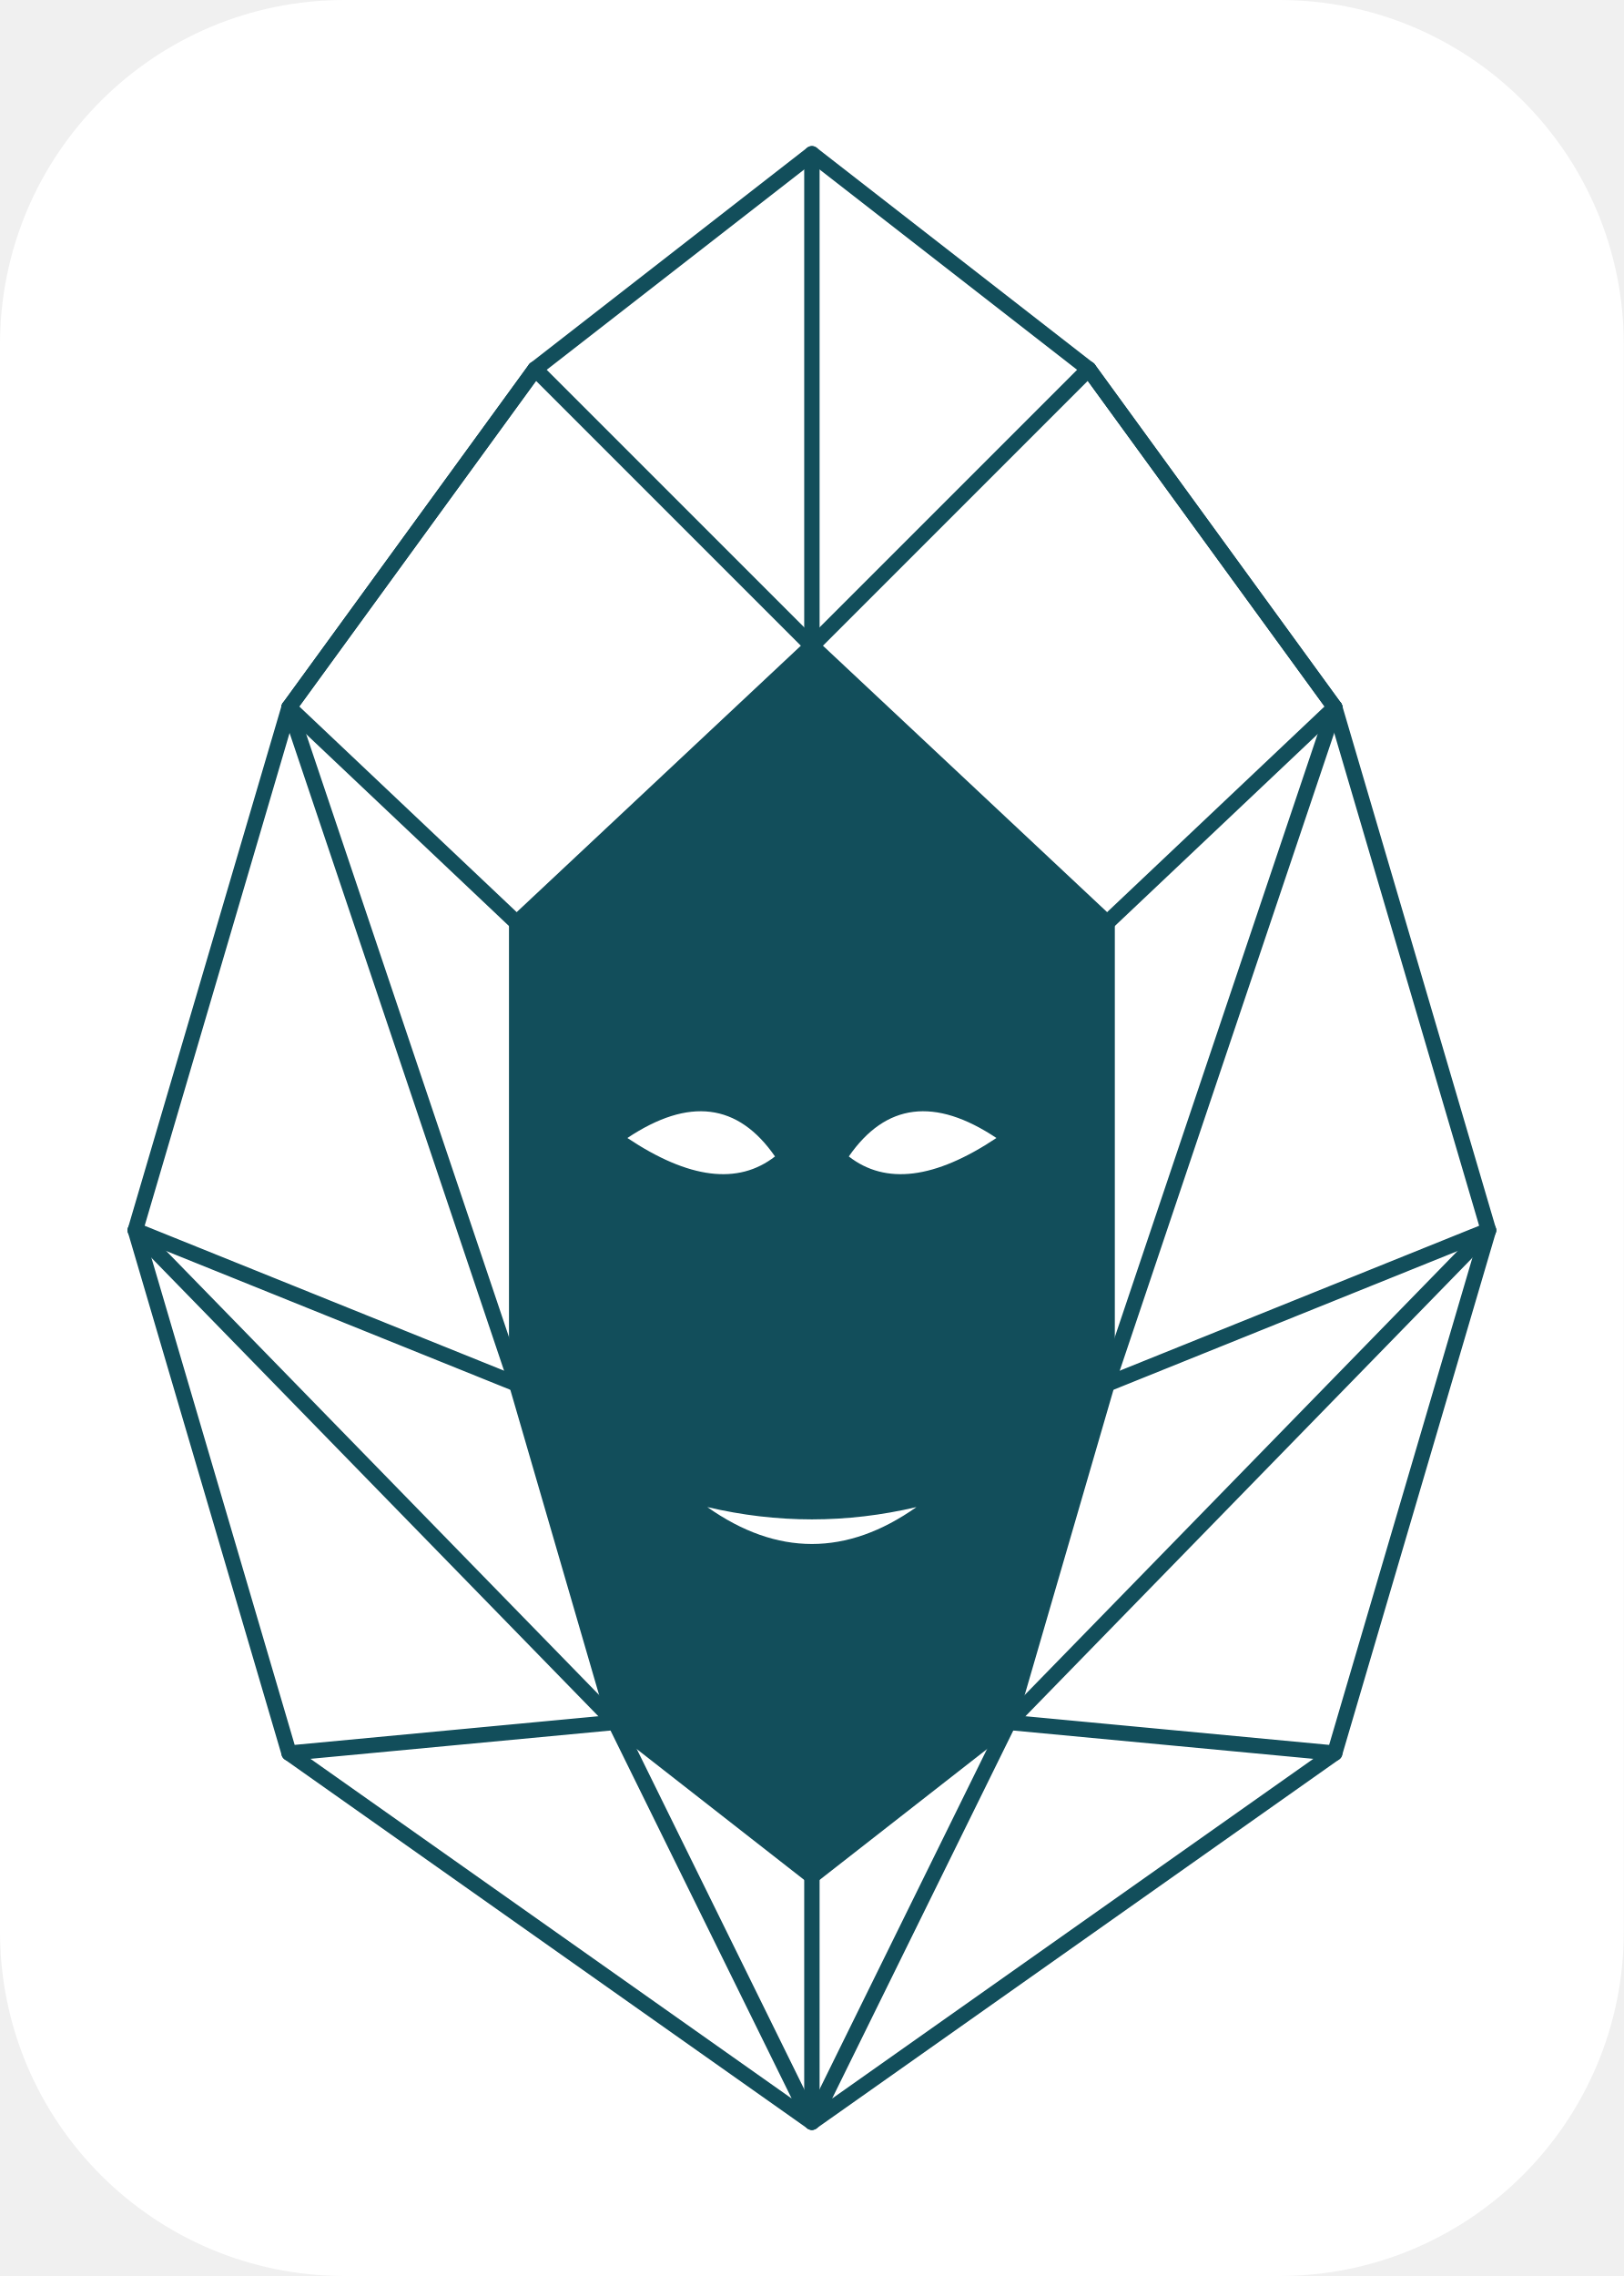
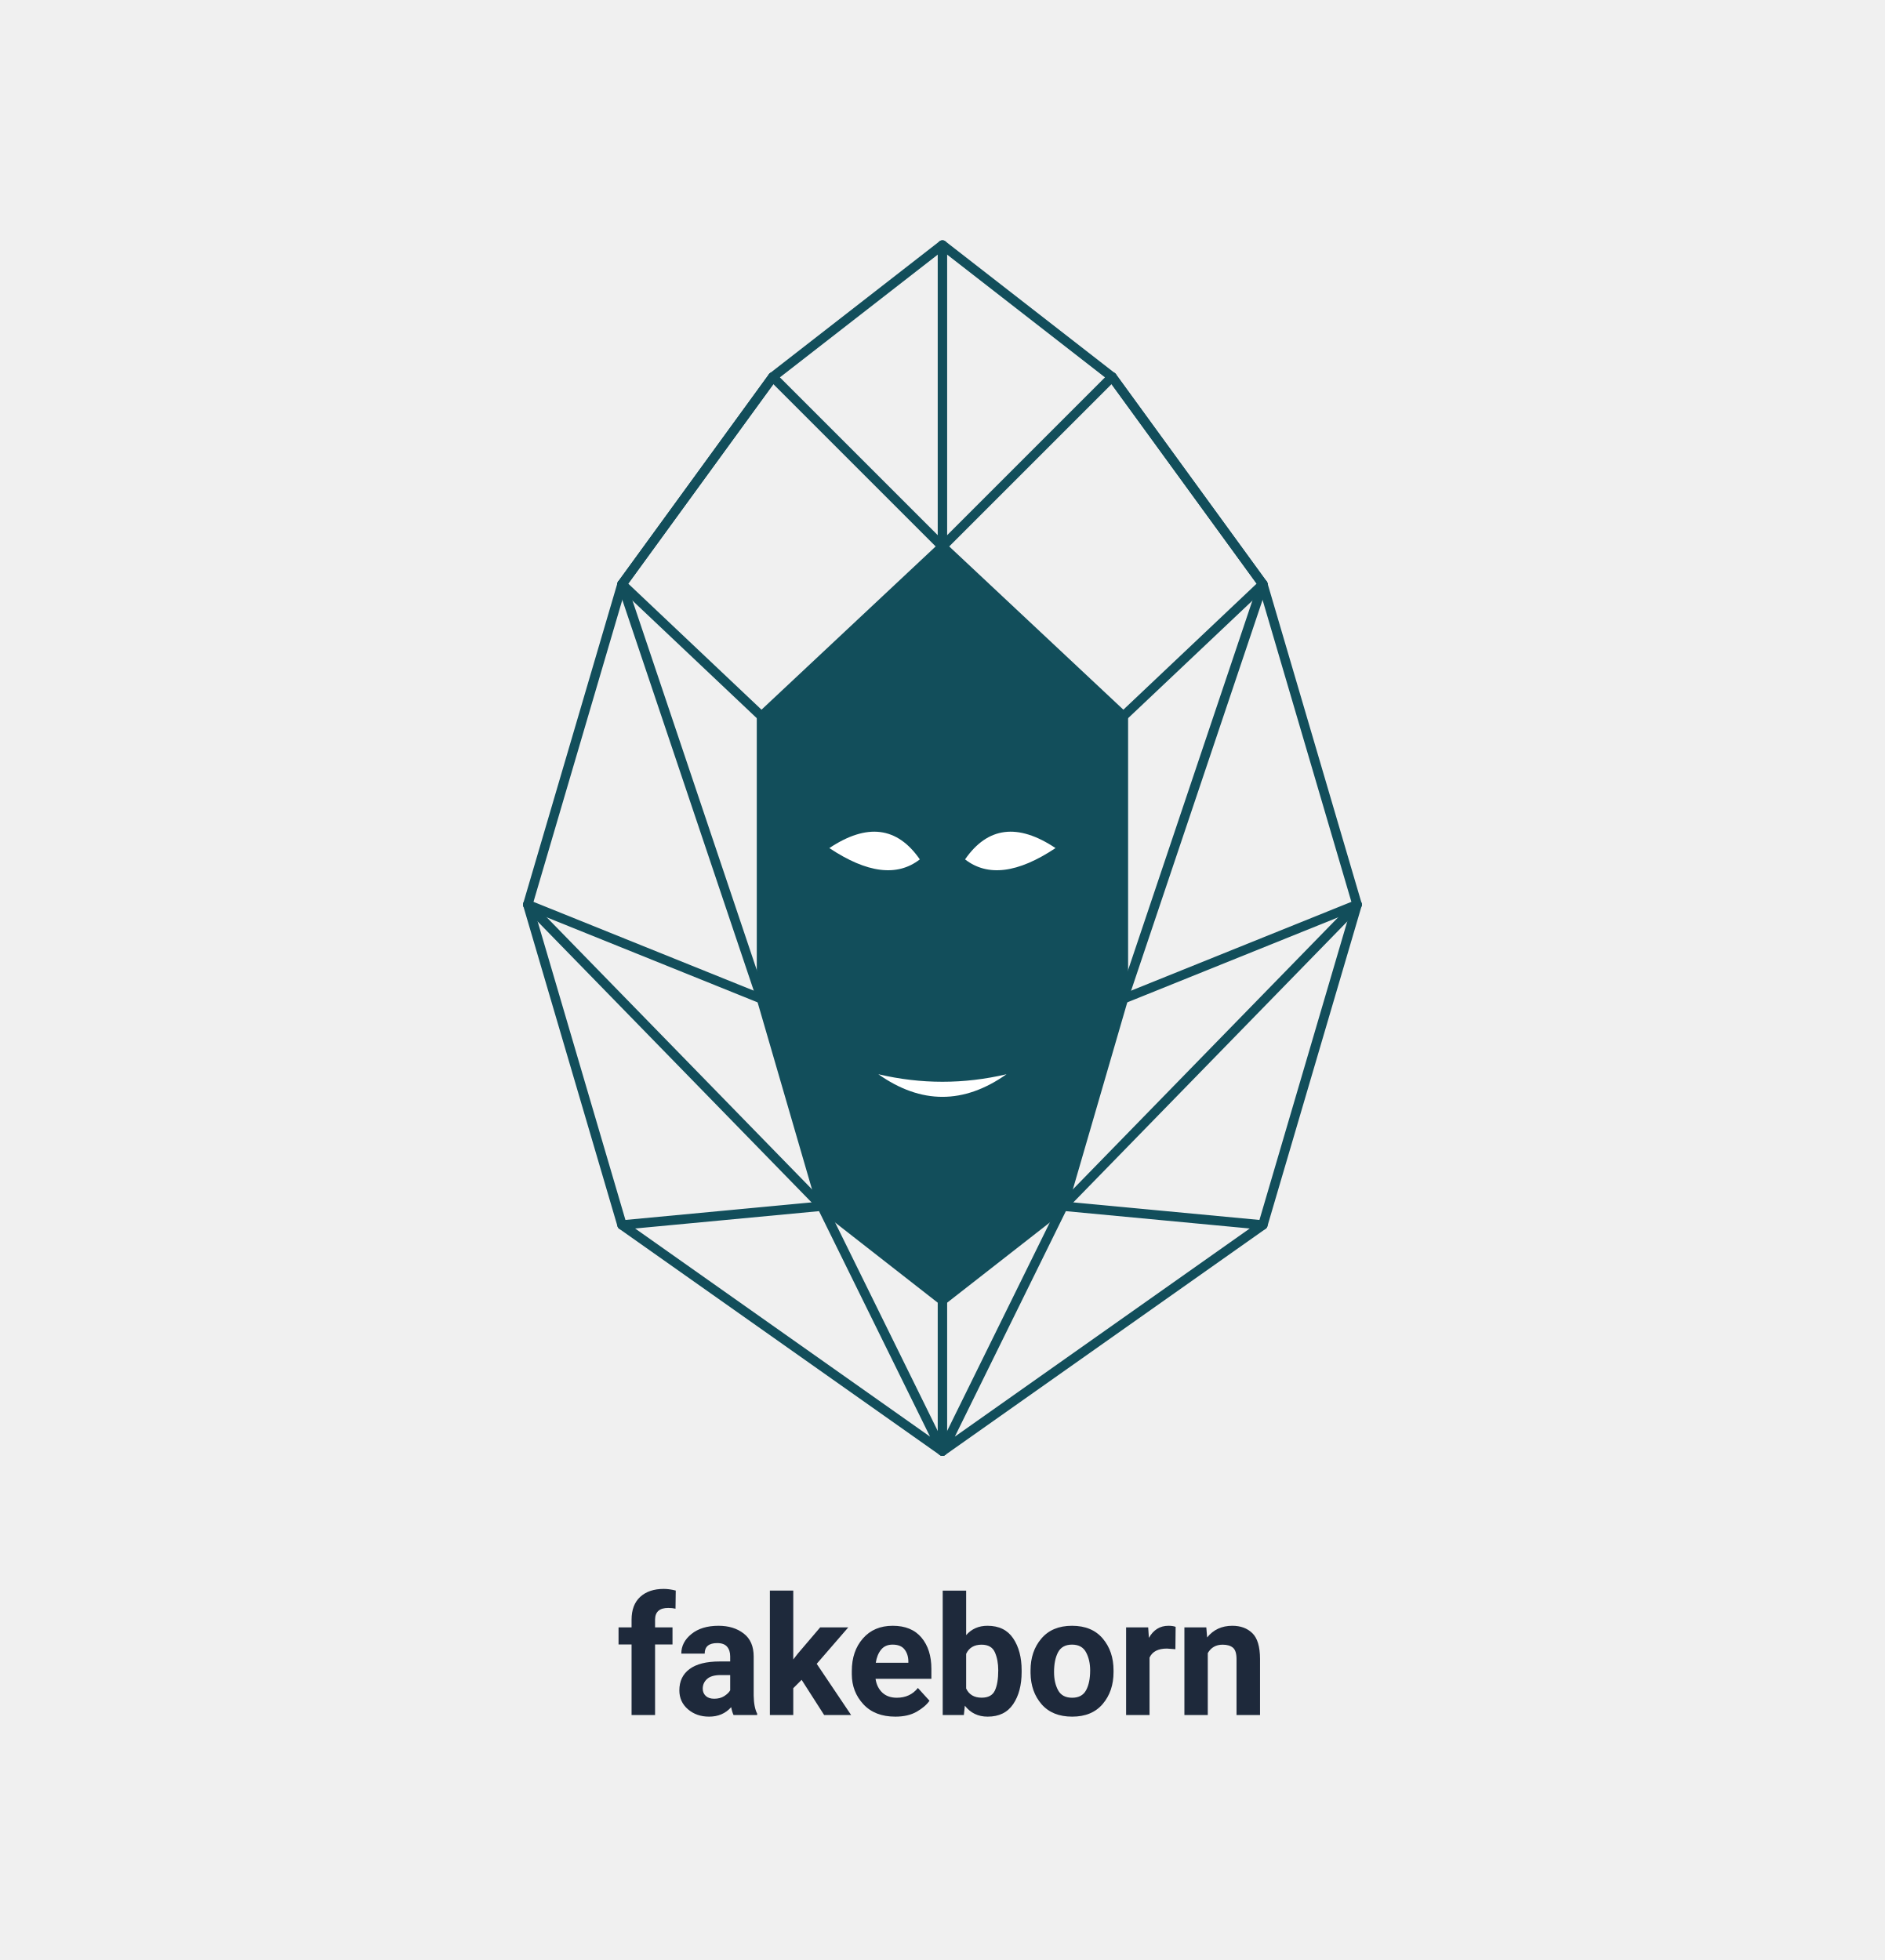
- <svg xmlns="http://www.w3.org/2000/svg" viewBox="118 40 264 370">
+ <svg xmlns="http://www.w3.org/2000/svg" viewBox="0 0 500 520" width="100%" height="100%">
  <style>
    .bg { fill: transparent; }
    .wireframe { stroke: #124E5B; stroke-width: 2.5; stroke-linecap: round; stroke-linejoin: round; fill: none; }
    .mask-fill { fill: #124E5B; stroke: #124E5B; stroke-width: 2.5; stroke-linejoin: round; }
    .feature-cutout { fill: #FFFFFF; }
    .brand-text { font-family: system-ui, -apple-system, BlinkMacSystemFont, "Segoe UI", Roboto, sans-serif; font-weight: 700; font-size: 44px; fill: #1E293B; letter-spacing: -0.5px; }
  </style>
-   <rect x="118" y="40" width="264" height="370" rx="56" fill="#FFFFFF" />
+   <rect width="100%" height="100%" class="bg" />
  <g transform="translate(0, 10)">
    <path class="mask-fill" d="M 250,135 L 298,180 L 298,255 L 282,310 L 250,335 L 218,310 L 202,255 L 202,180 Z" />
    <path class="feature-cutout" d="M 220,215 Q 235,205 244,218 Q 235,225 220,215 Z" />
    <path class="feature-cutout" d="M 256,218 Q 265,205 280,215 Q 265,225 256,218 Z" />
    <path class="feature-cutout" d="M 233,275 Q 250,287 267,275 Q 250,279 233,275 Z" />
    <path class="wireframe" d="M 250,55 L 205,90 L 250,135 L 295,90 Z" />
    <path class="wireframe" d="M 205,90 L 165,145 L 202,180" />
    <path class="wireframe" d="M 295,90 L 335,145 L 298,180" />
    <path class="wireframe" d="M 165,145 L 140,230 L 202,255" />
    <path class="wireframe" d="M 335,145 L 360,230 L 298,255" />
    <path class="wireframe" d="M 140,230 L 165,315 L 218,310" />
    <path class="wireframe" d="M 360,230 L 335,315 L 282,310" />
    <path class="wireframe" d="M 165,315 L 250,375 L 218,310" />
    <path class="wireframe" d="M 335,315 L 250,375 L 282,310" />
    <path class="wireframe" d="M 250,375 L 250,335" />
    <path class="wireframe" d="M 250,55 L 250,135" />
    <path class="wireframe" d="M 205,90 L 165,145 M 295,90 L 335,145" />
    <path class="wireframe" d="M 165,145 L 202,255 M 335,145 L 298,255" />
    <path class="wireframe" d="M 140,230 L 218,310 M 360,230 L 282,310" />
  </g>
+   <text x="250" y="455" text-anchor="middle" class="brand-text">fakeborn</text>
</svg>
